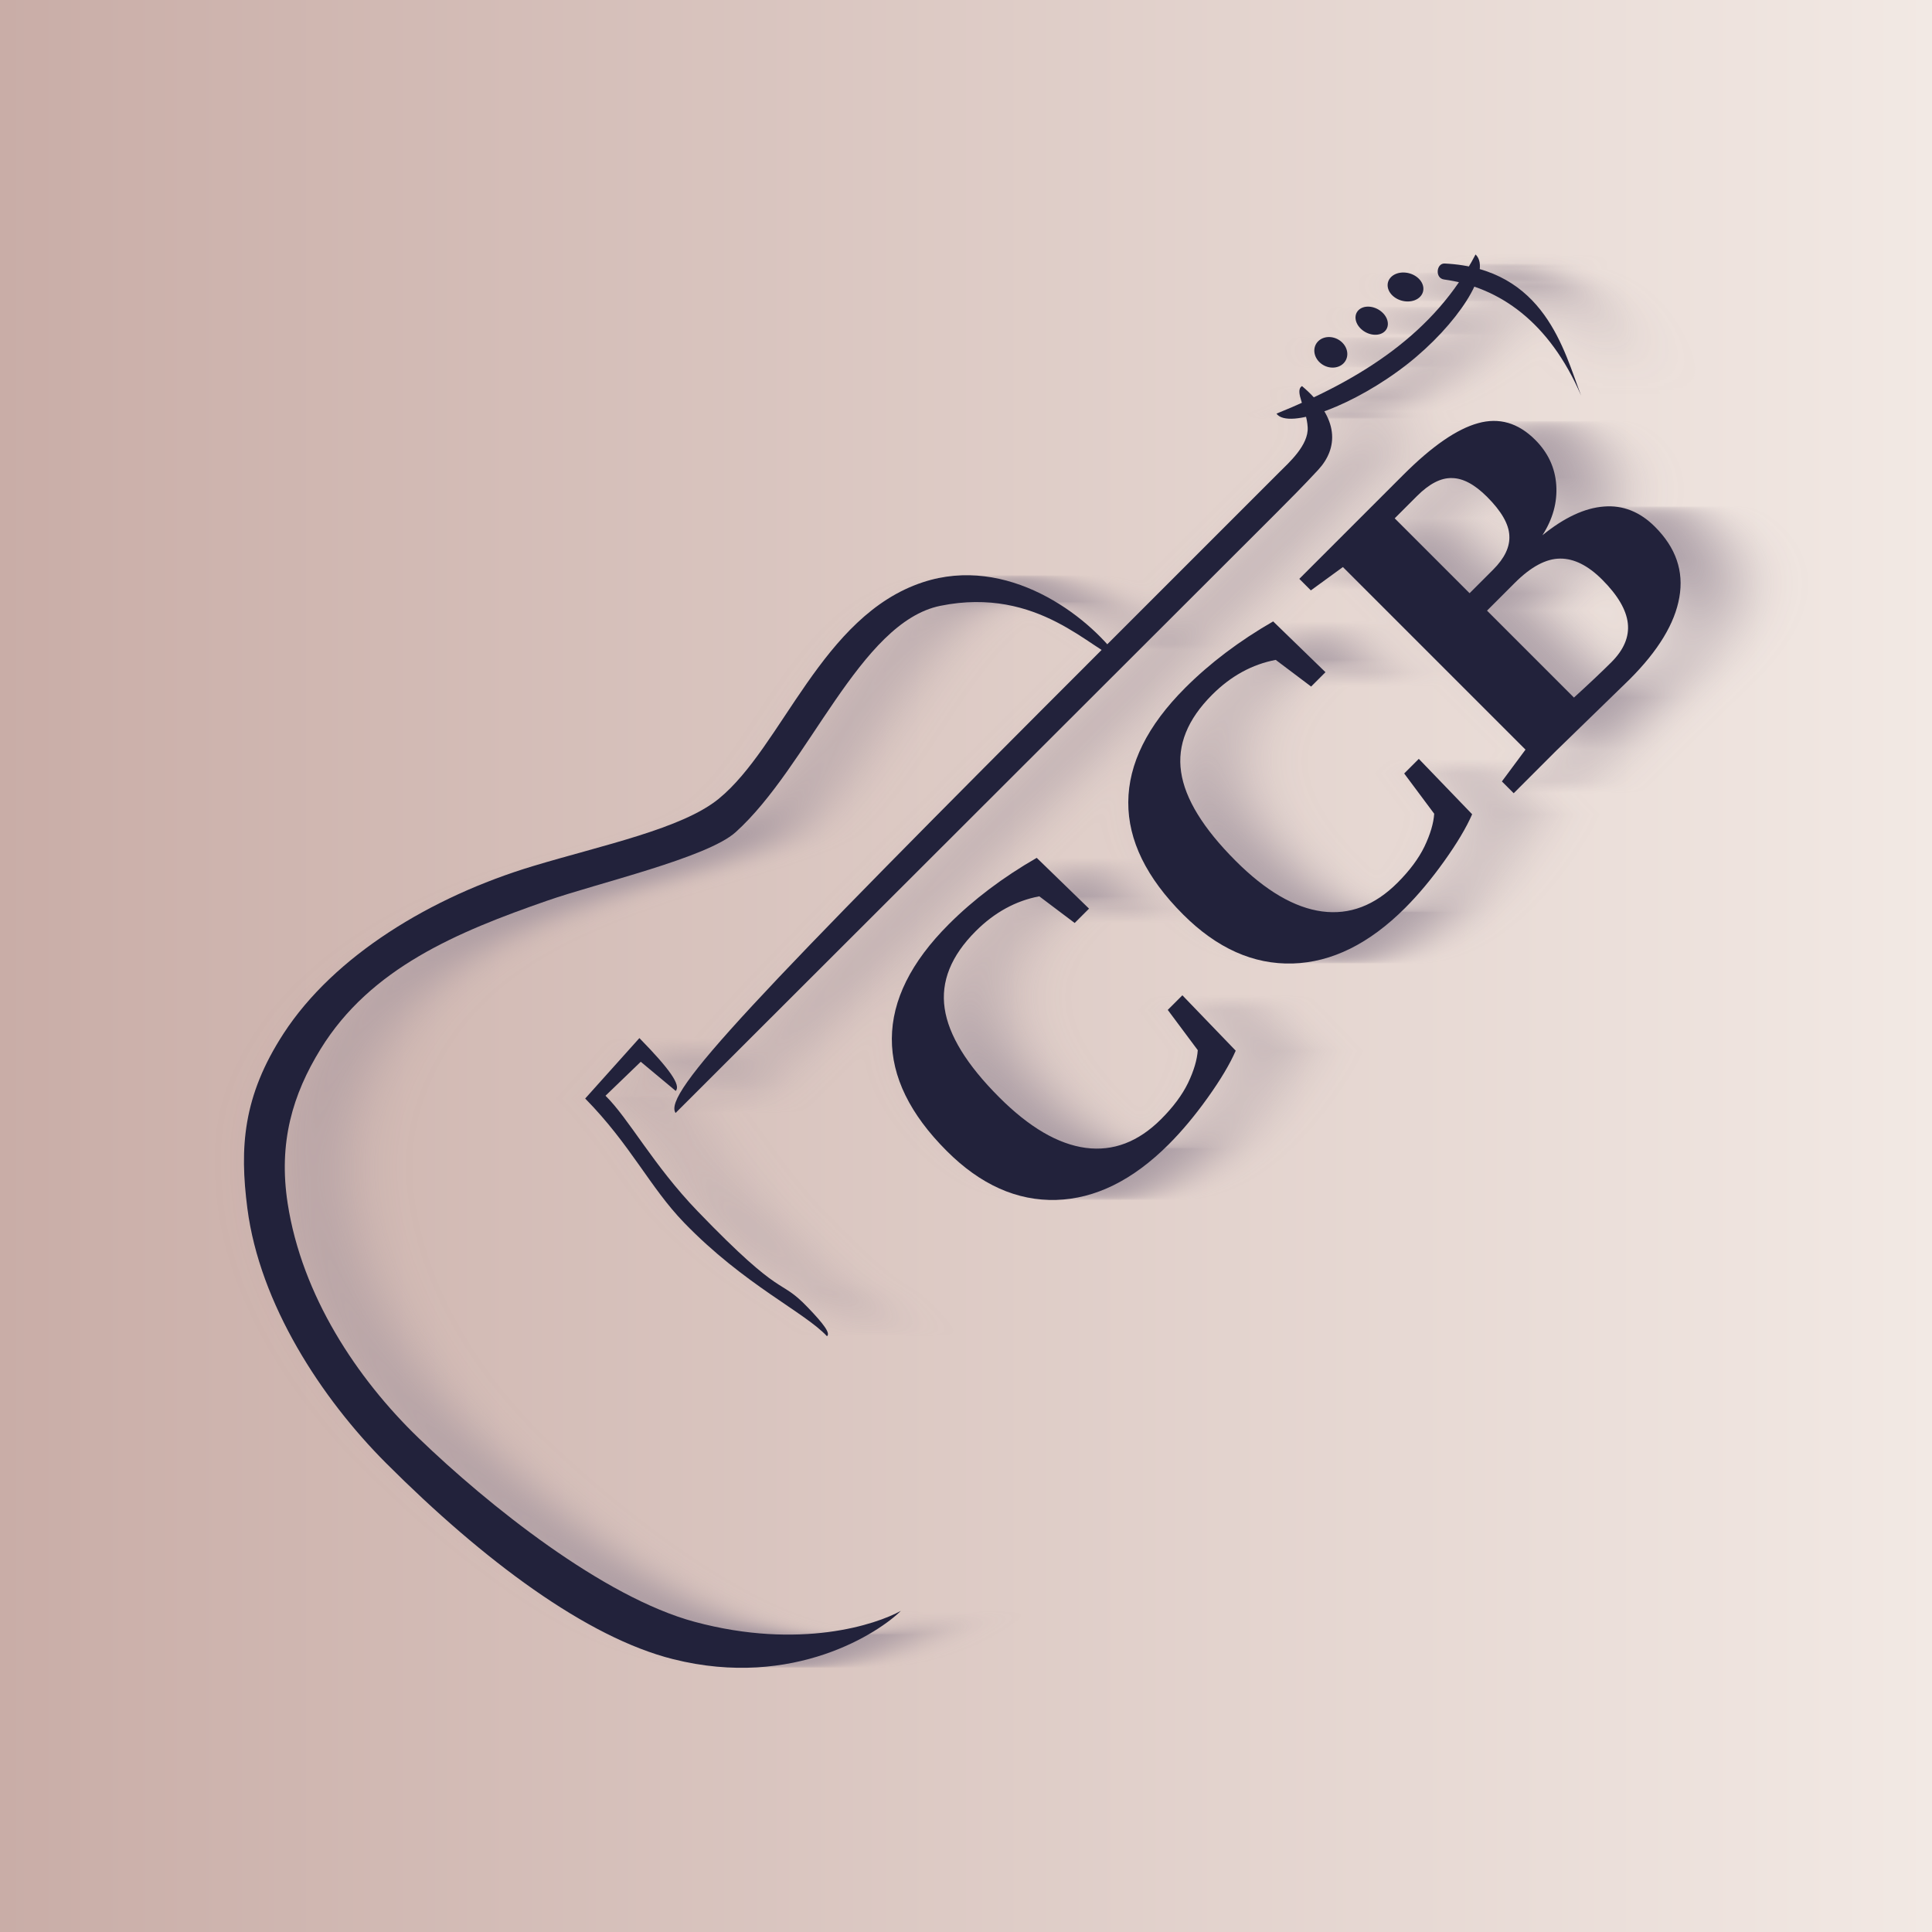
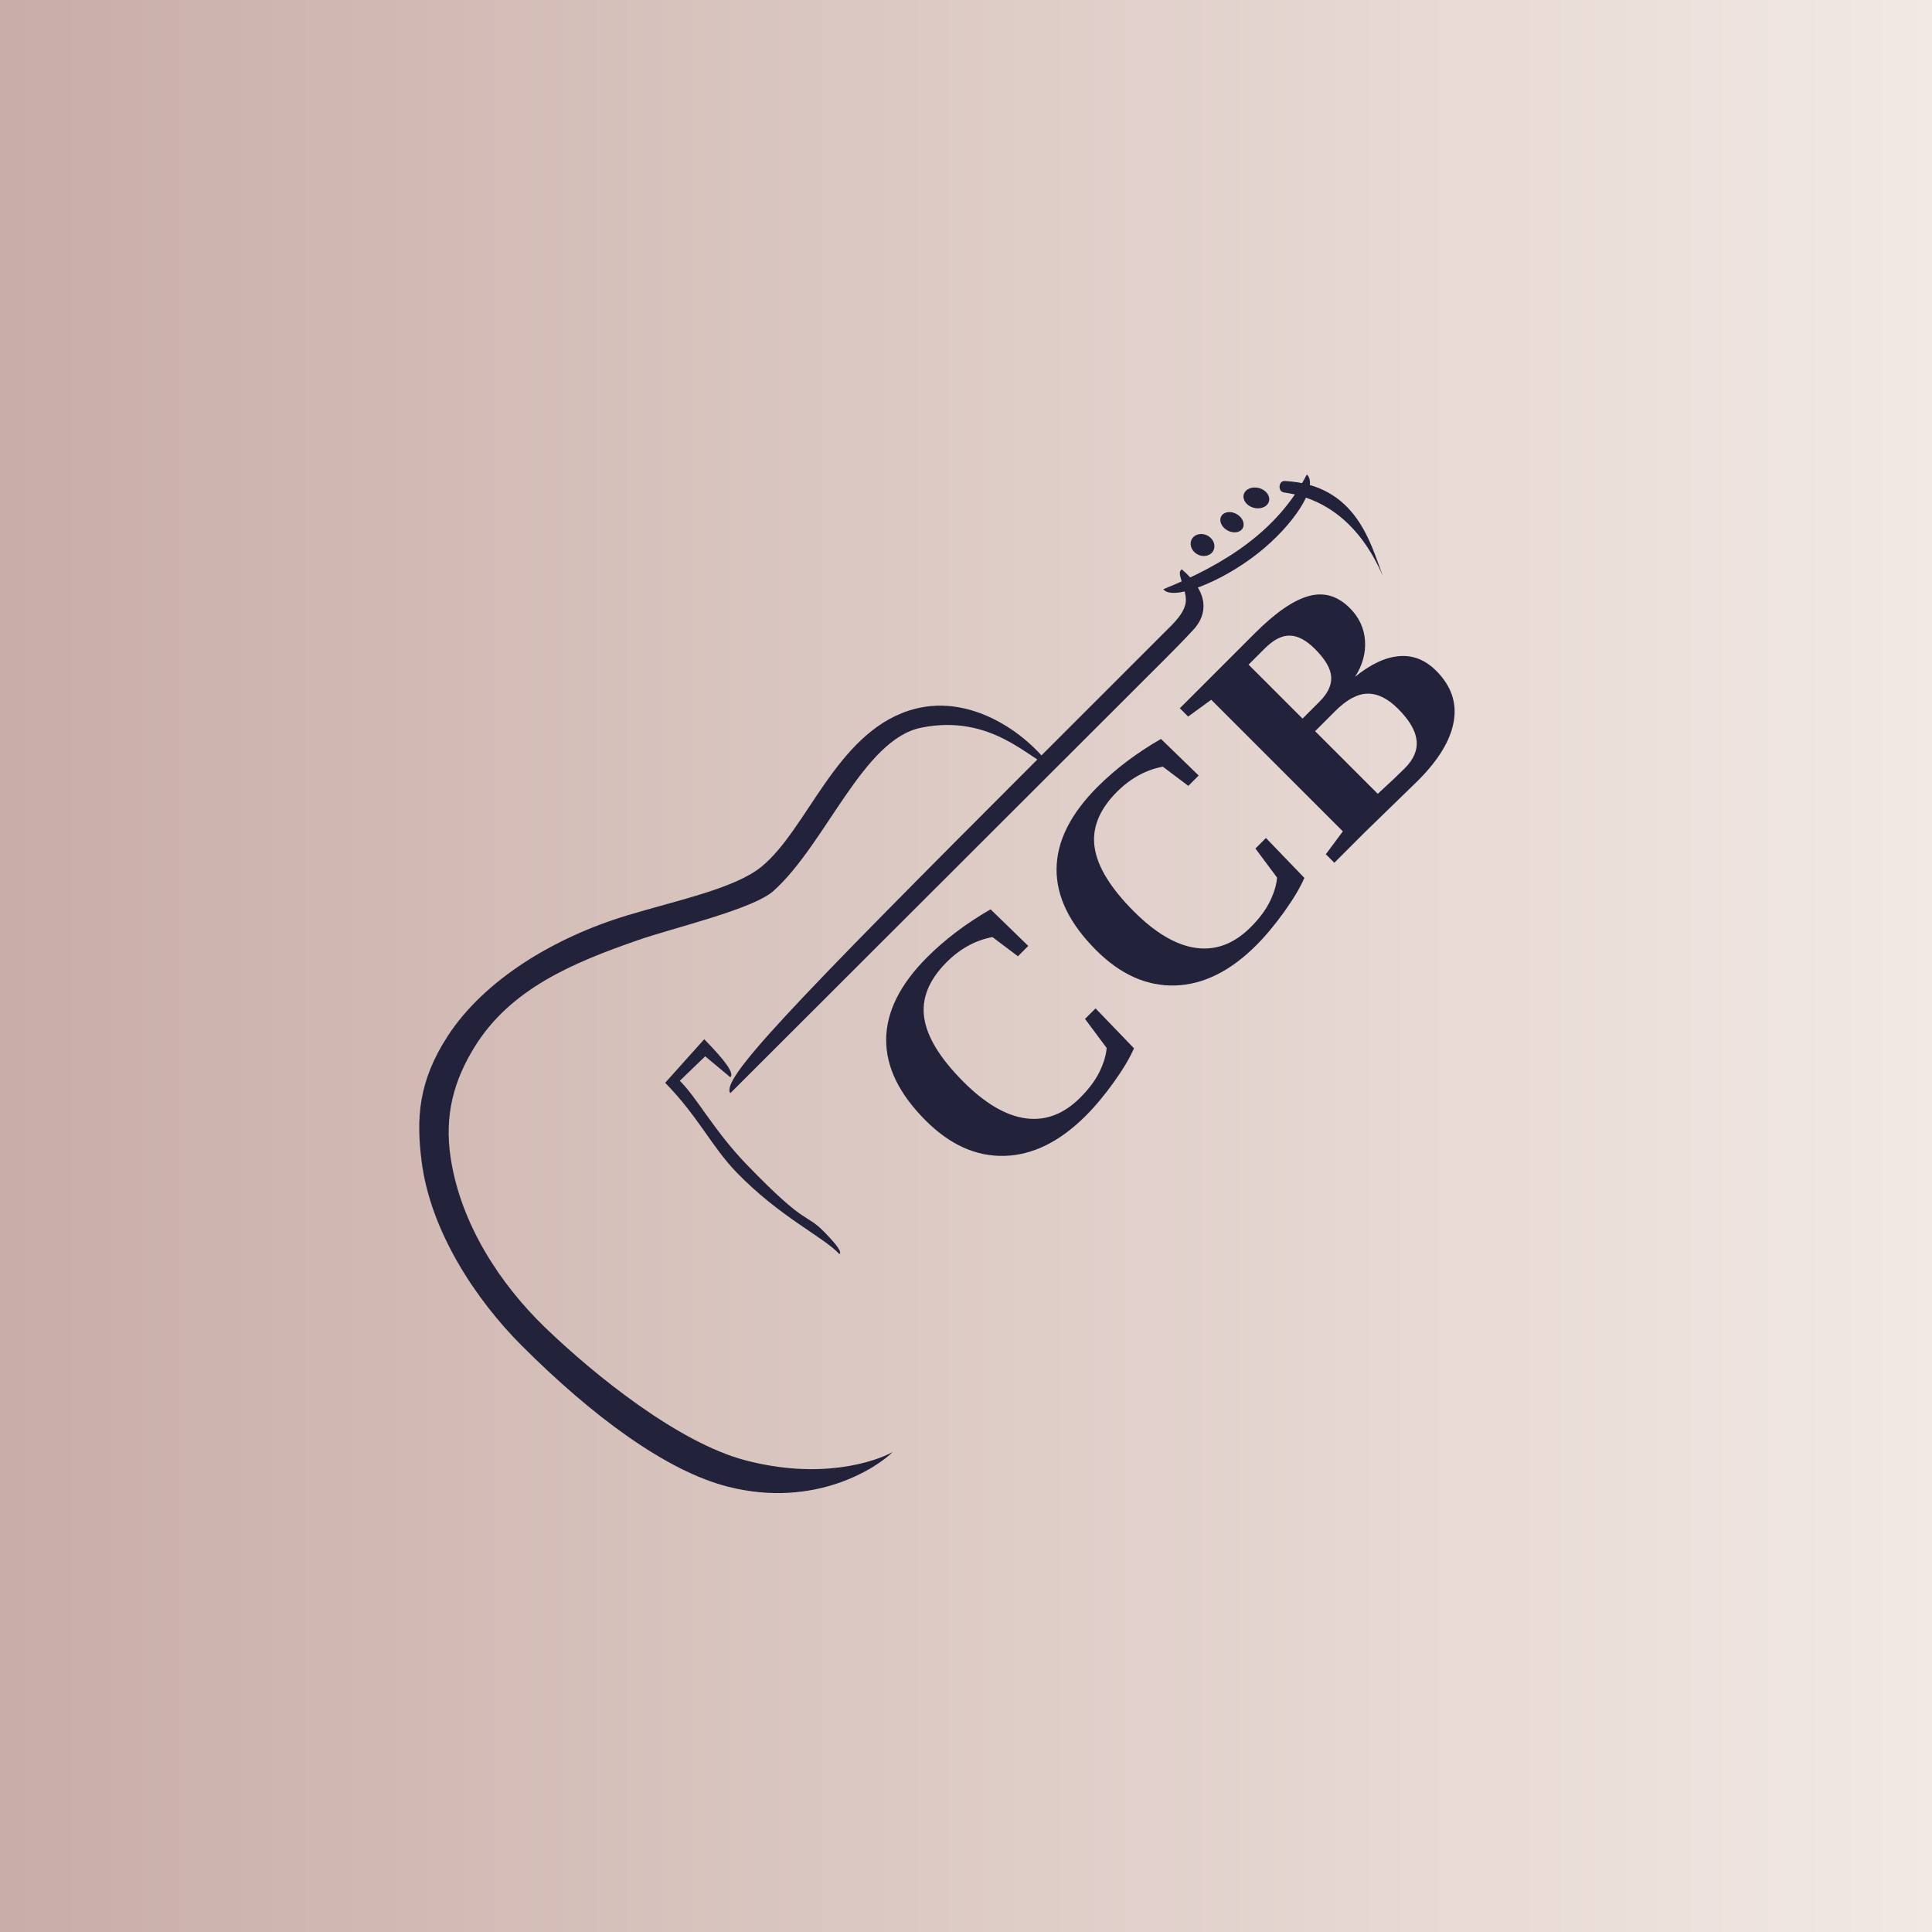
- <svg xmlns="http://www.w3.org/2000/svg" xmlns:xlink="http://www.w3.org/1999/xlink" width="512" height="512" viewBox="0 0 512 512" version="1.1" id="svg1">
+ <svg xmlns="http://www.w3.org/2000/svg" xmlns:xlink="http://www.w3.org/1999/xlink" width="512" height="512" viewBox="0 0 512 512" version="1.1" id="svg1" xml:space="preserve">
  <defs id="defs1">
    <linearGradient xlink:href="#linearGradient212" id="linearGradient213" x1="361.089" y1="397.861" x2="438.517" y2="397.861" gradientUnits="userSpaceOnUse" gradientTransform="matrix(6.612579,0,0,6.612579,-2387.731,-2374.89)" />
    <linearGradient id="linearGradient212">
      <stop style="stop-color:#c9ada7;stop-opacity:1;" offset="0" id="stop212" />
      <stop style="stop-color:#f2e9e4;stop-opacity:1;" offset="1" id="stop213" />
    </linearGradient>
-     <filter style="color-interpolation-filters:sRGB;" id="filter24" x="-0.034" y="-0.065" width="1.09" height="1.172">
+     <filter style="color-interpolation-filters:sRGB" id="filter24" x="-2.104" y="-1.657" width="6.522" height="5.349">
      <feFlood result="flood" in="SourceGraphic" flood-opacity="0.749" flood-color="rgb(154,140,152)" id="feFlood23" />
      <feGaussianBlur result="blur" in="SourceGraphic" stdDeviation="1" id="feGaussianBlur23" />
      <feOffset result="offset" in="blur" dx="1.5" dy="1.5" id="feOffset23" />
      <feComposite result="comp1" operator="in" in="flood" in2="offset" id="feComposite23" />
      <feComposite result="comp2" operator="over" in="SourceGraphic" in2="comp1" id="feComposite24" />
    </filter>
+     <linearGradient xlink:href="#linearGradient212" id="linearGradient1" gradientUnits="userSpaceOnUse" gradientTransform="matrix(6.612579,0,0,6.612579,-1793.856,-2374.89)" x1="361.089" y1="397.861" x2="438.517" y2="397.861" />
+     <linearGradient xlink:href="#linearGradient212" id="linearGradient2" gradientUnits="userSpaceOnUse" gradientTransform="matrix(6.612579,0,0,6.612579,-1183.059,-2374.89)" x1="361.089" y1="397.861" x2="438.517" y2="397.861" />
+     <linearGradient xlink:href="#linearGradient212" id="linearGradient3" gradientUnits="userSpaceOnUse" gradientTransform="matrix(6.612579,0,0,6.612579,-563.832,-2374.89)" x1="361.089" y1="397.861" x2="438.517" y2="397.861" />
+     <linearGradient xlink:href="#linearGradient212" id="linearGradient4" gradientUnits="userSpaceOnUse" gradientTransform="matrix(6.612579,0,0,6.612579,70.66802,-2374.89)" x1="361.089" y1="397.861" x2="438.517" y2="397.861" />
  </defs>
  <g id="layer1">
+     <rect style="fill:url(#linearGradient2);fill-opacity:1;stroke-width:6.613" id="rect10-8-1-9-4-7" width="512" height="512" x="1204.672" y="0" ry="0" />
+     <path id="path46-6-7-0-1-2-3" style="fill:#22223b;fill-opacity:1;stroke-width:2.63" d="m 1454.35,187.008 c -2.955,-0.538 -6.249,-0.054 -8.91,1.338 -16.777,8.778 -23.942,29.807 -38.961,41.338 -24.968,19.171 -70.254,16.098 -83.119,44.828 -11.498,25.679 -0.519,62.42 19.586,82.104 19.164,18.762 33.597,31.035 54.766,37.406 31.483,9.475 51.731,8.29 70.182,-13.517 15.871,-18.758 20.6,-48.869 28.438,-59.707 9.961,-13.774 34.971,-25.251 41.338,-45.613 5.296,-16.935 -6.199,-30.406 -14.625,-35.131 1.362,4.916 4.772,11.214 0.943,30.67 -3.135,15.931 -30.054,27.81 -42.648,43.816 -8.547,10.862 -9.079,33.689 -26.418,55.31 -25.489,33.753 -74.671,0.078 -97.416,-22.769 -14.798,-16.46 -29.174,-42.672 -20.664,-63.105 11.228,-26.961 55.256,-21.369 78.311,-39.299 14.848,-11.547 19.724,-35.097 36.951,-42.648 9.414,-4.127 25.687,-0.419 30.822,0.943 -4.941,-6.847 -17.841,-14.007 -28.574,-15.963 z" />
    <rect style="fill:url(#linearGradient213);fill-opacity:1;stroke-width:6.613" id="rect10-8-1-9" width="512" height="512" x="0" y="0" ry="0" />
-     <g id="g49-7-4" transform="matrix(4.349286,-4.349286,4.349286,4.349286,-2239.127,1345.428)" style="fill:#f2e9e4;fill-opacity:1;filter:url(#filter24)">
-       <g id="g24" style="fill:#22223b;fill-opacity:1">
-         <text xml:space="preserve" style="font-weight:bold;font-size:19.949px;font-family:'Tw Cen MT Condensed';-inkscape-font-specification:'Tw Cen MT Condensed,  Bold';text-align:start;writing-mode:lr-tb;direction:ltr;text-anchor:start;fill:#22223b;fill-opacity:1;stroke-width:1.662" x="404.896" y="173.022" id="text1-8-4-6-6-3-7-7">
-           <tspan id="tspan1-9-2-3-0-5-8-8" x="404.896" y="173.022" style="font-style:normal;font-variant:normal;font-weight:bold;font-stretch:normal;font-family:'Times New Roman';-inkscape-font-specification:'Times New Roman,  Bold';fill:#22223b;fill-opacity:1;stroke-width:1.662">CCB</tspan>
-         </text>
-         <path style="fill:#22223b;fill-opacity:1" d="m 437.929,157.215 c -0.891,0.035 -1.783,0.038 -2.657,0.038 l -36.512,-0.022 c 0.183,-0.982 5.716,-1.127 27.231,-1.127 h 10.673 c 0.58,0 1.727,0.073 2.243,-0.505 0.548,-0.613 0.691,-1.525 1.083,-1.428 0.18,2.154 -0.81,2.996 -2.061,3.044 z" id="path6-5-9-8-5-9-3-3" />
-         <path style="fill:#22223b;fill-opacity:1" d="m 448.205,162.96 c 1.273,-3.208 0.818,-5.786 -0.641,-7.712 -0.244,-0.323 0.265,-0.732 0.508,-0.464 2.905,3.208 0.964,6.305 0.133,8.176 z" id="path41-7-9-8-5" />
-         <path style="fill:#22223b;fill-opacity:1" d="m 438.372,154.232 c 3.639,1.543 7.277,2.369 10.916,1.215 0.021,1.026 -2.725,1.585 -5.412,1.264 -2.846,-0.34 -5.639,-1.615 -5.504,-2.479 z" id="path42-5-8-3-12" />
-         <path style="fill:#22223b;fill-opacity:1;stroke-width:0.593" d="m 390.455,179.263 c -1.16,-0.332 -4.263,-1.869 -6.611,-5.938 -2.038,-3.533 -2.743,-9.859 -2.817,-14.028 -0.065,-3.702 0.791,-7.89 3.155,-11.123 1.575,-2.153 3.481,-3.174 5.703,-3.704 3.994,-0.952 7.734,0.593 11.436,2.384 2.064,0.998 6.179,3.567 7.823,3.652 4.239,0.221 10.173,-2.62 13.133,-0.66 3.616,2.394 3.229,6.024 3.831,7.061 0.374,-2.314 -0.237,-6.592 -3.647,-8.312 -4.1,-2.069 -9.278,0.732 -12.808,0.379 -2.033,-0.203 -4.941,-2.118 -7.708,-3.604 -4.064,-2.183 -8.808,-3.327 -12.701,-2.504 -3.163,0.669 -4.827,2.139 -6.436,4.225 -2.532,3.284 -3.536,8.036 -3.536,11.996 -3e-5,5.946 0.805,11.419 2.769,14.703 2.768,4.627 7.143,5.47 8.414,5.473 z" id="path46-6-7-0" />
-         <path style="fill:#22223b;fill-opacity:1;stroke-width:3.855" d="m 399.436,156.564 -0.177,-1.954 -2.109,-0.039 c 0.012,1.419 -0.66,3.556 -0.712,6.324 -0.101,5.444 0.465,4.438 0.426,6.279 -0.019,1.011 -0.096,1.5 -0.293,1.47 0.051,-1.416 -0.956,-4.091 -0.894,-7.81 0.035,-2.127 0.745,-3.997 0.769,-6.797 l 3.493,-0.19 c -0.019,1.869 -0.168,2.706 -0.502,2.716 z" id="path48-6-1-1" />
-         <ellipse style="fill:#22223b;fill-opacity:1;stroke-width:0.89" id="path49-4-0-6" cx="431.263" cy="154.386" rx="0.644" ry="0.724" transform="matrix(1,0,0.06887328,0.9976254,0,0)" />
-         <ellipse style="fill:#22223b;fill-opacity:1;stroke-width:0.839" id="path49-6-3-7-4" cx="426.572" cy="155.294" rx="0.57" ry="0.727" transform="matrix(1,0,0.1129007,0.9936063,0,0)" />
-         <ellipse style="fill:#22223b;fill-opacity:1;stroke-width:0.908" id="path49-6-8-9-3-0" cx="417.504" cy="156.943" rx="0.643" ry="0.755" transform="matrix(1,0,0.1826038,0.9831866,0,0)" />
-       </g>
-     </g>
+     <text xml:space="preserve" style="font-weight:bold;font-size:19.949px;font-family:'Tw Cen MT Condensed';-inkscape-font-specification:'Tw Cen MT Condensed,  Bold';text-align:start;writing-mode:lr-tb;direction:ltr;text-anchor:start;fill:#22223b;fill-opacity:1;stroke-width:1.662" x="404.896" y="173.022" id="text1-8-4-6-6-3-7-7" transform="matrix(3.134534,-3.134534,3.134534,3.134534,-1549.234,1046.791)">
+       <tspan id="tspan1-9-2-3-0-5-8-8" x="404.896" y="173.022" style="font-style:normal;font-variant:normal;font-weight:bold;font-stretch:normal;font-family:'Times New Roman';-inkscape-font-specification:'Times New Roman,  Bold';fill:#22223b;fill-opacity:1;stroke-width:1.662">CCB</tspan>
+     </text>
+     <path style="fill:#22223b;fill-opacity:1" d="m 437.929,157.215 c -0.891,0.035 -1.783,0.038 -2.657,0.038 l -36.512,-0.022 c 0.183,-0.982 5.716,-1.127 27.231,-1.127 h 10.673 c 0.58,0 1.727,0.073 2.243,-0.505 0.548,-0.613 0.691,-1.525 1.083,-1.428 0.18,2.154 -0.81,2.996 -2.061,3.044 z" id="path6-5-9-8-5-9-3-3" transform="matrix(3.134534,-3.134534,3.134534,3.134534,-1549.234,1046.791)" />
+     <path style="fill:#22223b;fill-opacity:1" d="m 448.205,162.96 c 1.273,-3.208 0.818,-5.786 -0.641,-7.712 -0.244,-0.323 0.265,-0.732 0.508,-0.464 2.905,3.208 0.964,6.305 0.133,8.176 z" id="path41-7-9-8-5" transform="matrix(3.134534,-3.134534,3.134534,3.134534,-1549.234,1046.791)" />
+     <path style="fill:#22223b;fill-opacity:1" d="m 438.372,154.232 c 3.639,1.543 7.277,2.369 10.916,1.215 0.021,1.026 -2.725,1.585 -5.412,1.264 -2.846,-0.34 -5.639,-1.615 -5.504,-2.479 z" id="path42-5-8-3-12" transform="matrix(3.134534,-3.134534,3.134534,3.134534,-1549.234,1046.791)" />
+     <path style="fill:#22223b;fill-opacity:1;stroke-width:0.593" d="m 390.455,179.263 c -1.16,-0.332 -4.263,-1.869 -6.611,-5.938 -2.038,-3.533 -2.743,-9.859 -2.817,-14.028 -0.065,-3.702 0.791,-7.89 3.155,-11.123 1.575,-2.153 3.481,-3.174 5.703,-3.704 3.994,-0.952 7.734,0.593 11.436,2.384 2.064,0.998 6.179,3.567 7.823,3.652 4.239,0.221 10.173,-2.62 13.133,-0.66 3.616,2.394 3.229,6.024 3.831,7.061 0.374,-2.314 -0.237,-6.592 -3.647,-8.312 -4.1,-2.069 -9.278,0.732 -12.808,0.379 -2.033,-0.203 -4.941,-2.118 -7.708,-3.604 -4.064,-2.183 -8.808,-3.327 -12.701,-2.504 -3.163,0.669 -4.827,2.139 -6.436,4.225 -2.532,3.284 -3.536,8.036 -3.536,11.996 -3e-5,5.946 0.805,11.419 2.769,14.703 2.768,4.627 7.143,5.47 8.414,5.473 z" id="path46-6-7-0" transform="matrix(3.134534,-3.134534,3.134534,3.134534,-1549.234,1046.791)" />
+     <path style="fill:#22223b;fill-opacity:1;stroke-width:3.855" d="m 399.436,156.564 -0.177,-1.954 -2.109,-0.039 c 0.012,1.419 -0.66,3.556 -0.712,6.324 -0.101,5.444 0.465,4.438 0.426,6.279 -0.019,1.011 -0.096,1.5 -0.293,1.47 0.051,-1.416 -0.956,-4.091 -0.894,-7.81 0.035,-2.127 0.745,-3.997 0.769,-6.797 l 3.493,-0.19 c -0.019,1.869 -0.168,2.706 -0.502,2.716 z" id="path48-6-1-1" transform="matrix(3.134534,-3.134534,3.134534,3.134534,-1549.234,1046.791)" />
+     <ellipse style="fill:#22223b;fill-opacity:1;stroke-width:0.89" id="path49-4-0-6" cx="431.263" cy="154.386" rx="0.644" ry="0.724" transform="matrix(3.134534,-3.134534,3.342976,2.911205,-1549.234,1046.791)" />
+     <ellipse style="fill:#22223b;fill-opacity:1;stroke-width:0.839" id="path49-6-3-7-4" cx="426.572" cy="155.294" rx="0.57" ry="0.727" transform="matrix(3.134534,-3.134534,3.468383,2.760601,-1549.234,1046.791)" />
+     <ellipse style="fill:#22223b;fill-opacity:1;stroke-width:0.908" id="path49-6-8-9-3-0" cx="417.504" cy="156.943" rx="0.643" ry="0.755" transform="matrix(3.134534,-3.134534,3.654209,2.509453,-1549.234,1046.791)" />
+     <rect style="fill:url(#linearGradient1);fill-opacity:1;stroke-width:6.613" id="rect10-8-1-9-4" width="512" height="512" x="593.875" y="0" ry="0" />
+     <text xml:space="preserve" style="font-weight:bold;font-size:88.432px;font-family:'Tw Cen MT Condensed';-inkscape-font-specification:'Tw Cen MT Condensed,  Bold';text-align:start;writing-mode:lr-tb;direction:ltr;text-anchor:start;fill:#22223b;fill-opacity:1;stroke-width:7.369" x="379.132" y="831.642" id="text1-8-4-6-6-3-7-7-5" transform="rotate(-45)">
+       <tspan id="tspan1-9-2-3-0-5-8-8-5" x="379.132" y="831.642" style="font-style:normal;font-variant:normal;font-weight:bold;font-stretch:normal;font-family:'Times New Roman';-inkscape-font-specification:'Times New Roman,  Bold';fill:#22223b;fill-opacity:1;stroke-width:7.369">CCB</tspan>
+     </text>
+     <path style="fill:#22223b;fill-opacity:1;stroke-width:4.433" d="m 910.142,166.882 c -2.685,2.901 -5.467,5.708 -8.21,8.448 L 787.416,289.708 c -2.503,-3.652 14.384,-21.449 81.824,-88.889 l 33.455,-33.455 c 1.818,-1.818 5.643,-5.185 5.45,-8.614 -0.204,-3.637 -2.615,-6.944 -1.083,-7.871 7.316,6.19 6.851,11.929 3.081,16.003 z" id="path6-5-9-8-5-9-3-3-1" />
+     <path id="path6-5-9-8-5-9-3-3-1-5" style="fill:#22223b;fill-opacity:1;stroke-width:4.433" d="m 935.529,113.109 c -0.175,-0.011 -0.347,-0.01 -0.518,0.004 -1.787,0.145 -2.504,1.174 -6.67,7.406 -5.233,7.829 -12.89,16.018 -20.535,21.963 0,0 -3.301,2.153 -4.617,3.592 -0.71,0.776 -1.46,1.63 -1.71,2.652 -0.588,2.412 -0.098,5.058 0.7,7.416 1.1,3.254 -0.829,6.573 -3.768,9.15 -11.449,10.039 -22.061,20.186 -32.787,30.805 -30.411,30.106 -90.296,85.081 -78.209,93.611 l 114.516,-114.379 c 2.743,-2.74 5.526,-5.546 8.211,-8.447 2.62,-2.832 3.629,-7.723 0.627,-12.947 0.647,-0.319 1.295,-0.716 1.932,-1.193 5.883,-4.417 12.946,-12.064 18.885,-20.447 2.793,-3.943 3.798,-5.544 4.26,-5.754 2.853,0.73 9.173,9.075 11.58,12.137 2.692,3.424 5.975,4.484 7.238,3.58 1.074,-0.768 1.834,-7.397 -0.479,-10.125 -5.535,-6.53 -13.228,-18.673 -18.656,-19.023 z m -16.365,6.303 c -0.496,-0.009 -1.142,0.092 -2.021,0.266 -2.558,0.505 -4.547,2.727 -4.707,5.26 -0.116,1.828 2.777,3.832 4.707,3.262 2.226,-0.658 4.717,-4.822 4.023,-6.729 -0.54,-1.486 -0.91,-2.039 -2.002,-2.059 z m -8.949,8.756 c -1.779,-0.1 -4.027,0.857 -5.311,2.771 -0.762,1.136 -1.279,2.601 -1.15,3.254 0.129,0.653 0.975,1.685 1.879,2.291 2.95,1.978 7.635,-1.992 7.213,-6.113 -0.144,-1.407 -1.247,-2.125 -2.631,-2.203 z m -9.164,7.787 c -0.455,-0.015 -0.926,0.039 -1.393,0.176 -2.567,0.752 -4.195,3.121 -3.957,5.758 0.469,5.197 8.289,2.756 8.838,-2.758 0.172,-1.729 -1.516,-3.109 -3.488,-3.176 z" />
+     <path id="path6-5-9-8-5-9-3-3-1-5-8" style="fill:#22223b;fill-opacity:1;stroke-width:3.217" d="m 812.638,295.955 c -3.311,-3.397 -10.285,-9.298 -10.285,-9.298 -9.669,-8.135 -17.669,-12.73 -20.752,-8.683 17.277,17.297 34.542,34.605 51.81,51.912 4.059,-3.091 -0.575,-11.127 -8.753,-20.833 0,0 -7.688,-8.964 -12.021,-13.098 z" />
+     <path style="fill:#22223b;fill-opacity:1;stroke-width:2.63" d="m 830.442,384.802 c -4.677,2.594 -19.223,7.504 -39.333,2.109 -17.463,-4.684 -39.501,-22.303 -52.801,-35.143 -11.809,-11.4 -22.254,-27.21 -24.976,-44.752 -1.813,-11.685 0.961,-20.861 6.266,-29.487 9.536,-15.504 26.102,-22.384 43.319,-28.374 9.6,-3.34 30.547,-8.187 35.968,-13.072 13.979,-12.595 23.673,-40.099 39.1,-43.235 18.839,-3.829 29.007,8.761 34.142,10.123 -6.081,-8.427 -21.403,-19.92 -37.486,-14.624 -19.338,6.367 -26.788,31.377 -38.959,41.338 -7.008,5.735 -22.129,8.849 -35.458,12.863 -19.58,5.895 -38.037,17.178 -47.662,31.965 -7.819,12.011 -8.427,21.835 -6.93,33.418 2.357,18.233 14.105,36.274 26.516,48.685 18.637,18.637 38.314,33.27 54.765,37.406 23.179,5.829 39.537,-5.246 43.529,-9.219 z" id="path46-6-7-0-1" />
+     <path style="fill:#22223b;fill-opacity:1;stroke-width:2.63" d="m 830.442,384.802 c -24.929,7.604 -66.92,-21.94 -83.736,-37.721 -2.145,-2.065 -37.112,-36.362 -20.663,-63.106 19.837,-32.254 66.666,-28.807 78.311,-39.298 13.979,-12.595 21.525,-39.513 36.951,-42.649 18.839,-3.829 25.687,-0.419 30.822,0.943 -6.081,-8.427 -21.403,-19.92 -37.486,-14.624 -19.338,6.367 -26.788,31.377 -38.959,41.338 -13.758,11.259 -61.416,11.484 -83.12,44.827 -19.763,30.361 3.101,65.618 19.586,82.103 18.637,18.637 38.314,33.27 54.765,37.406 23.179,5.829 39.537,-5.246 43.529,-9.219 z" id="path46-6-7-0-1-2" />
+     <circle style="fill:none;fill-opacity:1;stroke:#000000;stroke-width:0.149;stroke-opacity:1" id="path24" cx="308.4" cy="-182.982" r="27.367" transform="matrix(6.150819,0,0,6.150819,-2287.917,1336.942)" />
+     <g id="g24-0" style="fill:#22223b;fill-opacity:1" transform="matrix(3.134534,-3.134534,3.134534,3.134534,-1027.234,1046.791)" />
+     <text xml:space="preserve" style="font-weight:bold;font-size:88.432px;font-family:'Tw Cen MT Condensed';-inkscape-font-specification:'Tw Cen MT Condensed,  Bold';text-align:start;writing-mode:lr-tb;direction:ltr;text-anchor:start;fill:#22223b;fill-opacity:1;stroke-width:7.369" x="751.754" y="1250.07" id="text1-8-4-6-6-3-7-7-5-9" transform="rotate(-45)">
+       <tspan id="tspan1-9-2-3-0-5-8-8-5-5" x="751.754" y="1250.07" style="font-style:normal;font-variant:normal;font-weight:bold;font-stretch:normal;font-family:'Times New Roman';-inkscape-font-specification:'Times New Roman,  Bold';fill:#22223b;fill-opacity:1;stroke-width:7.369">CCB</tspan>
+     </text>
+     <path style="fill:#22223b;stroke-width:0.714;fill-opacity:1" d="m 1519.766,193.249 c 6.835,-7.072 9.687,-11.865 10.587,-17.333 0.706,-4.286 0.555,-4.074 5.604,-7.866 5.883,-4.417 12.944,-12.063 18.883,-20.446 2.793,-3.943 3.799,-5.545 4.261,-5.755 2.853,0.73 9.173,9.077 11.58,12.138 2.692,3.424 5.975,4.483 7.238,3.579 1.074,-0.768 1.834,-7.396 -0.478,-10.124 -5.713,-6.741 -13.727,-19.463 -19.175,-19.02 -1.787,0.145 -2.504,1.174 -6.669,7.407 -5.233,7.829 -12.889,16.018 -20.534,21.963 l -4.619,3.591 -0.559,3.676 c -0.84,5.526 -6.995,15.185 -13.508,21.522 2.164,0.674 6.829,4.852 7.389,6.668 z m -0.809,-36.052 c 0.469,5.197 8.288,2.757 8.836,-2.757 0.212,-2.127 -2.392,-3.729 -4.88,-3 -2.567,0.752 -4.195,3.121 -3.957,5.758 z m 8.053,-7.694 c 0.129,0.653 0.974,1.684 1.879,2.291 2.95,1.978 7.634,-1.993 7.212,-6.114 -0.33,-3.216 -5.658,-2.834 -7.94,0.57 -0.762,1.136 -1.28,2.6 -1.151,3.254 z m 8.681,-9.257 c -0.116,1.828 2.777,3.833 4.707,3.262 2.226,-0.658 4.716,-4.822 4.022,-6.729 -0.786,-2.161 -1.207,-2.349 -4.022,-1.793 -2.558,0.505 -4.547,2.727 -4.707,5.26 z" id="path3" />
+     <rect style="fill:url(#linearGradient3);fill-opacity:1;stroke-width:6.613" id="rect10-8-1-9-4-7-6" width="512" height="512" x="1823.899" y="0" ry="0" />
+     <text xml:space="preserve" style="font-weight:bold;font-size:88.432px;font-family:'Tw Cen MT Condensed';-inkscape-font-specification:'Tw Cen MT Condensed,  Bold';text-align:start;writing-mode:lr-tb;direction:ltr;text-anchor:start;fill:#22223b;fill-opacity:1;stroke-width:7.369" x="1189.614" y="1687.93" id="text1-8-4-6-6-3-7-7-5-9-1" transform="rotate(-45)">
+       <tspan id="tspan1-9-2-3-0-5-8-8-5-5-8" x="1189.614" y="1687.93" style="font-style:normal;font-variant:normal;font-weight:bold;font-stretch:normal;font-family:'Times New Roman';-inkscape-font-specification:'Times New Roman,  Bold';fill:#22223b;fill-opacity:1;stroke-width:7.369">CCB</tspan>
+     </text>
+     <path style="fill:#22223b;fill-opacity:1;stroke-width:0.714" d="m 2138.993,193.249 c 6.835,-7.072 9.687,-11.865 10.587,-17.333 0.706,-4.286 0.555,-4.074 5.604,-7.866 5.883,-4.417 12.944,-12.063 18.883,-20.446 2.793,-3.943 3.799,-5.545 4.261,-5.755 2.853,0.73 9.173,9.077 11.58,12.138 2.692,3.424 5.975,4.483 7.238,3.579 1.074,-0.768 1.834,-7.396 -0.478,-10.124 -5.713,-6.741 -13.727,-19.463 -19.175,-19.02 -1.787,0.145 -2.504,1.174 -6.669,7.407 -5.233,7.829 -12.889,16.018 -20.534,21.963 l -4.619,3.591 -0.559,3.676 c -0.84,5.526 -6.995,15.185 -13.508,21.522 2.164,0.674 6.829,4.852 7.389,6.668 z m 2.299,-42.888 c 0.469,5.197 8.288,2.757 8.836,-2.757 0.212,-2.127 -2.392,-3.729 -4.88,-3 -2.567,0.752 -4.195,3.121 -3.957,5.758 z m 8.053,-7.694 c 0.129,0.653 0.974,1.684 1.879,2.291 2.95,1.978 7.634,-1.993 7.212,-6.114 -0.33,-3.216 -5.658,-2.834 -7.94,0.57 -0.762,1.136 -1.28,2.6 -1.151,3.254 z m 8.681,-9.257 c -0.116,1.828 2.777,3.833 4.707,3.262 2.226,-0.658 4.716,-4.822 4.022,-6.729 -0.786,-2.161 -1.207,-2.349 -4.022,-1.793 -2.558,0.505 -4.547,2.727 -4.707,5.26 z" id="path3-4" />
+     <path style="fill:#22223b;fill-opacity:1;stroke-width:2.63" d="m 2060.466,384.802 c -5.559,-5.4 -16.488,-2.431 -27.192,-3.547 -15.775,-1.644 -45.137,-23.47 -56.544,-34.175 -2.171,-2.038 -37.112,-36.362 -20.663,-63.106 19.837,-32.254 66.666,-28.807 78.311,-39.298 13.979,-12.595 21.596,-39.183 36.951,-42.649 11.124,-2.511 24.271,4.708 25.304,-3.207 -6.081,-8.427 -15.885,-15.77 -31.968,-10.474 -19.337,6.367 -26.788,31.377 -38.959,41.338 -13.758,11.259 -61.416,11.484 -83.12,44.827 -19.763,30.361 3.101,65.618 19.586,82.103 18.637,18.637 38.314,33.27 54.764,37.406 23.179,5.829 39.537,-5.246 43.529,-9.219 z" id="path46-6-7-0-1-2-8" />
+     <rect style="fill:url(#linearGradient4);fill-opacity:1;stroke-width:6.613" id="rect10-8-1-9-4-7-6-9" width="512" height="512" x="2458.399" y="0" ry="0" />
+     <text xml:space="preserve" style="font-weight:bold;font-size:110.377px;font-family:'Tw Cen MT Condensed';-inkscape-font-specification:'Tw Cen MT Condensed,  Bold';text-align:start;writing-mode:lr-tb;direction:ltr;text-anchor:start;fill:#22223b;fill-opacity:1;stroke-width:9.198" x="1642.808" y="2145.298" id="text1-8-4-6-6-3-7-7-5-9-1-8" transform="rotate(-45)">
+       <tspan id="tspan1-9-2-3-0-5-8-8-5-5-8-4" x="1642.808" y="2145.298" style="font-style:normal;font-variant:normal;font-weight:bold;font-stretch:normal;font-family:'David Libre';-inkscape-font-specification:'David Libre Bold';fill:#22223b;fill-opacity:1;stroke-width:9.198">CCB</tspan>
+     </text>
+     <text xml:space="preserve" style="font-weight:bold;font-size:110.377px;font-family:'Tw Cen MT Condensed';-inkscape-font-specification:'Tw Cen MT Condensed,  Bold';text-align:start;writing-mode:lr-tb;direction:ltr;text-anchor:start;fill:#22223b;fill-opacity:1;stroke-width:9.198" x="2036.369" y="2525.456" id="text1-8-4-6-6-3-7-7-5-9-1-8-8" transform="rotate(-45)">
+       <tspan id="tspan1-9-2-3-0-5-8-8-5-5-8-4-2" x="2036.369" y="2525.456" style="font-style:normal;font-variant:normal;font-weight:bold;font-stretch:normal;font-family:'David Libre';-inkscape-font-specification:'David Libre Bold';fill:#22223b;fill-opacity:1;stroke-width:9.198">CCB</tspan>
+     </text>
+     <path style="fill:#22223b;fill-opacity:1;stroke-width:0.714" d="m 2792.525,133.409 c -0.116,1.828 2.777,3.833 4.707,3.262 2.226,-0.658 4.716,-4.822 4.022,-6.729 -0.786,-2.161 -1.207,-2.349 -4.022,-1.793 -2.558,0.505 -4.547,2.727 -4.707,5.26 z" id="path4" />
+     <path style="fill:#22223b;fill-opacity:1;stroke-width:0.714" d="m 2783.844,142.666 c 0.129,0.653 0.974,1.684 1.879,2.291 2.95,1.978 7.634,-1.993 7.212,-6.114 -0.33,-3.216 -5.658,-2.834 -7.94,0.57 -0.762,1.136 -1.28,2.6 -1.151,3.254 z" id="path2" />
+     <path style="fill:#22223b;fill-opacity:1;stroke-width:0.714" d="m 2775.791,150.36 c 0.469,5.197 8.288,2.757 8.836,-2.757 0.212,-2.127 -2.392,-3.729 -4.88,-3 -2.567,0.752 -4.195,3.121 -3.957,5.758 z" id="path1" />
+     <path style="fill:#22223b;fill-opacity:1;fill-rule:nonzero;stroke:none;stroke-width:21.543;stroke-linecap:round;stroke-linejoin:bevel;stroke-dasharray:none;stroke-opacity:1;paint-order:normal" d="m 2725.399,198.598 c -2.193,-2.114 -6.212,-5.303 -12.359,-6.743 -4.381,-1.026 -9.76,-1.063 -15.169,0.753 -4.849,1.607 -9.223,4.468 -13.05,7.936 -3.79,3.431 -6.945,7.347 -9.594,10.848 -2.407,3.598 -4.057,6.239 -6.183,9.216 -0.333,0.466 -0.667,0.924 -1.002,1.372 -2.35,3.138 -4.682,5.673 -7.285,7.588 -1.97,1.385 -4.232,2.542 -6.766,3.515 -2.507,0.963 -5.238,1.73 -8.156,2.362 -5.786,1.257 -12.359,1.982 -19.576,3.382 -11.492,2.425 -23.501,6.444 -34.149,13.649 -5.467,3.701 -10.501,8.243 -14.692,13.514 -4.284,5.386 -7.715,11.579 -9.781,18.381 -1.554,5.064 -2.251,10.172 -2.303,15.079 -0.04,3.735 0.278,7.467 0.92,11.127 1.477,8.42 4.6,16.226 8.544,23.14 3.895,7.019 8.585,13.206 13.396,18.718 4.915,5.631 10.196,10.825 15.031,15.461 11.28,10.832 22.087,20.514 34.853,27.829 7.27,4.169 14.622,7.168 21.792,8.963 0.441,0.11 0.88,0.216 1.318,0.317 7.466,1.721 15.014,2.113 22.311,1.052 8.284,-1.449 15.136,-4.743 20.315,-8.246 5.152,-3.486 8.549,-7.087 10.643,-9.371 -2.782,1.457 -7.2,3.223 -12.801,4.287 -5.653,1.075 -11.988,1.337 -18.544,0.32 -5.714,-0.668 -11.319,-2.285 -16.824,-4.565 -0.325,-0.135 -0.651,-0.272 -0.978,-0.413 -5.315,-2.292 -10.816,-5.405 -16.315,-9.406 -9.94,-7.228 -18.43,-15.956 -29.024,-27.295 -4.545,-4.873 -9.006,-9.709 -13.025,-14.704 -3.905,-4.853 -7.309,-9.752 -9.982,-14.907 -2.561,-5.145 -4.343,-10.331 -5.119,-15.442 -0.333,-2.193 -0.474,-4.362 -0.424,-6.465 0.066,-2.766 0.439,-5.472 1.16,-8.036 0.982,-3.415 2.695,-6.808 5.122,-10.056 2.382,-3.187 5.388,-6.147 8.841,-8.704 6.925,-5.124 15.477,-8.71 25.195,-11.379 5.968,-1.764 12.842,-3.264 20.004,-5.741 3.631,-1.255 7.336,-2.785 10.908,-4.727 3.632,-1.974 7.131,-4.375 10.273,-7.342 4.154,-3.832 7.212,-8.209 9.64,-12.299 0.355,-0.598 0.699,-1.195 1.034,-1.788 1.956,-3.468 3.657,-6.988 5.346,-10.332 1.616,-3.774 3.248,-7.498 5.269,-10.842 2.005,-3.323 4.43,-6.277 7.337,-8.434 3.334,-2.453 7.292,-3.802 11.129,-4.129 5.456,-0.465 9.992,1.132 12.719,2.559 z" id="path10-4-2" transform="translate(0.3079548,-0.6603356)" />
+     <path style="fill:#22223b;fill-rule:nonzero;stroke:none;fill-opacity:1" d="m 2774.842,187.411 c 0.855,-0.555 3.211,-1.31 5.22,-3.284 1.346,-1.323 3.233,-3.757 4.813,-6.639 1.016,-1.852 1.999,-4.063 2.553,-6.445 0.316,-1.359 0.498,-2.797 0.463,-4.282 1.557,-1.07 3.119,-2.198 4.703,-3.441 2.337,-1.834 4.538,-3.779 6.718,-5.964 0.146,-0.146 0.292,-0.294 0.439,-0.444 4.106,-4.186 8.533,-9.692 13.29,-17.652 0.62,0.476 1.212,0.995 1.785,1.549 1.624,1.57 3.093,3.425 4.5,5.224 1.331,1.703 2.455,3.157 3.665,4.492 0.486,0.536 0.992,1.046 1.509,1.526 3.023,2.803 5.561,3.872 7.105,4.699 -0.704,-1.29 -1.588,-4.299 -2.84,-7.613 -0.234,-0.619 -0.488,-1.253 -0.769,-1.888 -0.642,-1.452 -1.574,-3.349 -2.661,-5.239 -1.195,-2.078 -2.789,-4.524 -4.843,-6.724 -1.891,-2.026 -4.245,-3.93 -7.246,-5.294 -1.151,-0.523 -2.346,-0.944 -3.571,-1.257 -0.533,0.996 -1.077,1.986 -1.631,2.97 -5.286,9.391 -9.904,15.369 -14.028,19.594 -0.13,0.133 -0.259,0.264 -0.388,0.394 -1.919,1.929 -3.888,3.631 -5.987,5.235 -2.08,1.59 -4.15,2.98 -6.346,4.418 -0.949,0.621 -1.901,1.237 -2.856,1.849 0.542,0.734 0.922,1.574 1.117,2.466 0.232,1.062 0.211,2.254 -0.061,3.651 -0.298,1.532 -0.869,3.157 -1.549,4.85 -1.126,2.801 -2.183,4.983 -2.772,7.054 -0.796,2.801 -0.299,5.086 -0.329,6.194 z" id="path5" />
  </g>
</svg>
